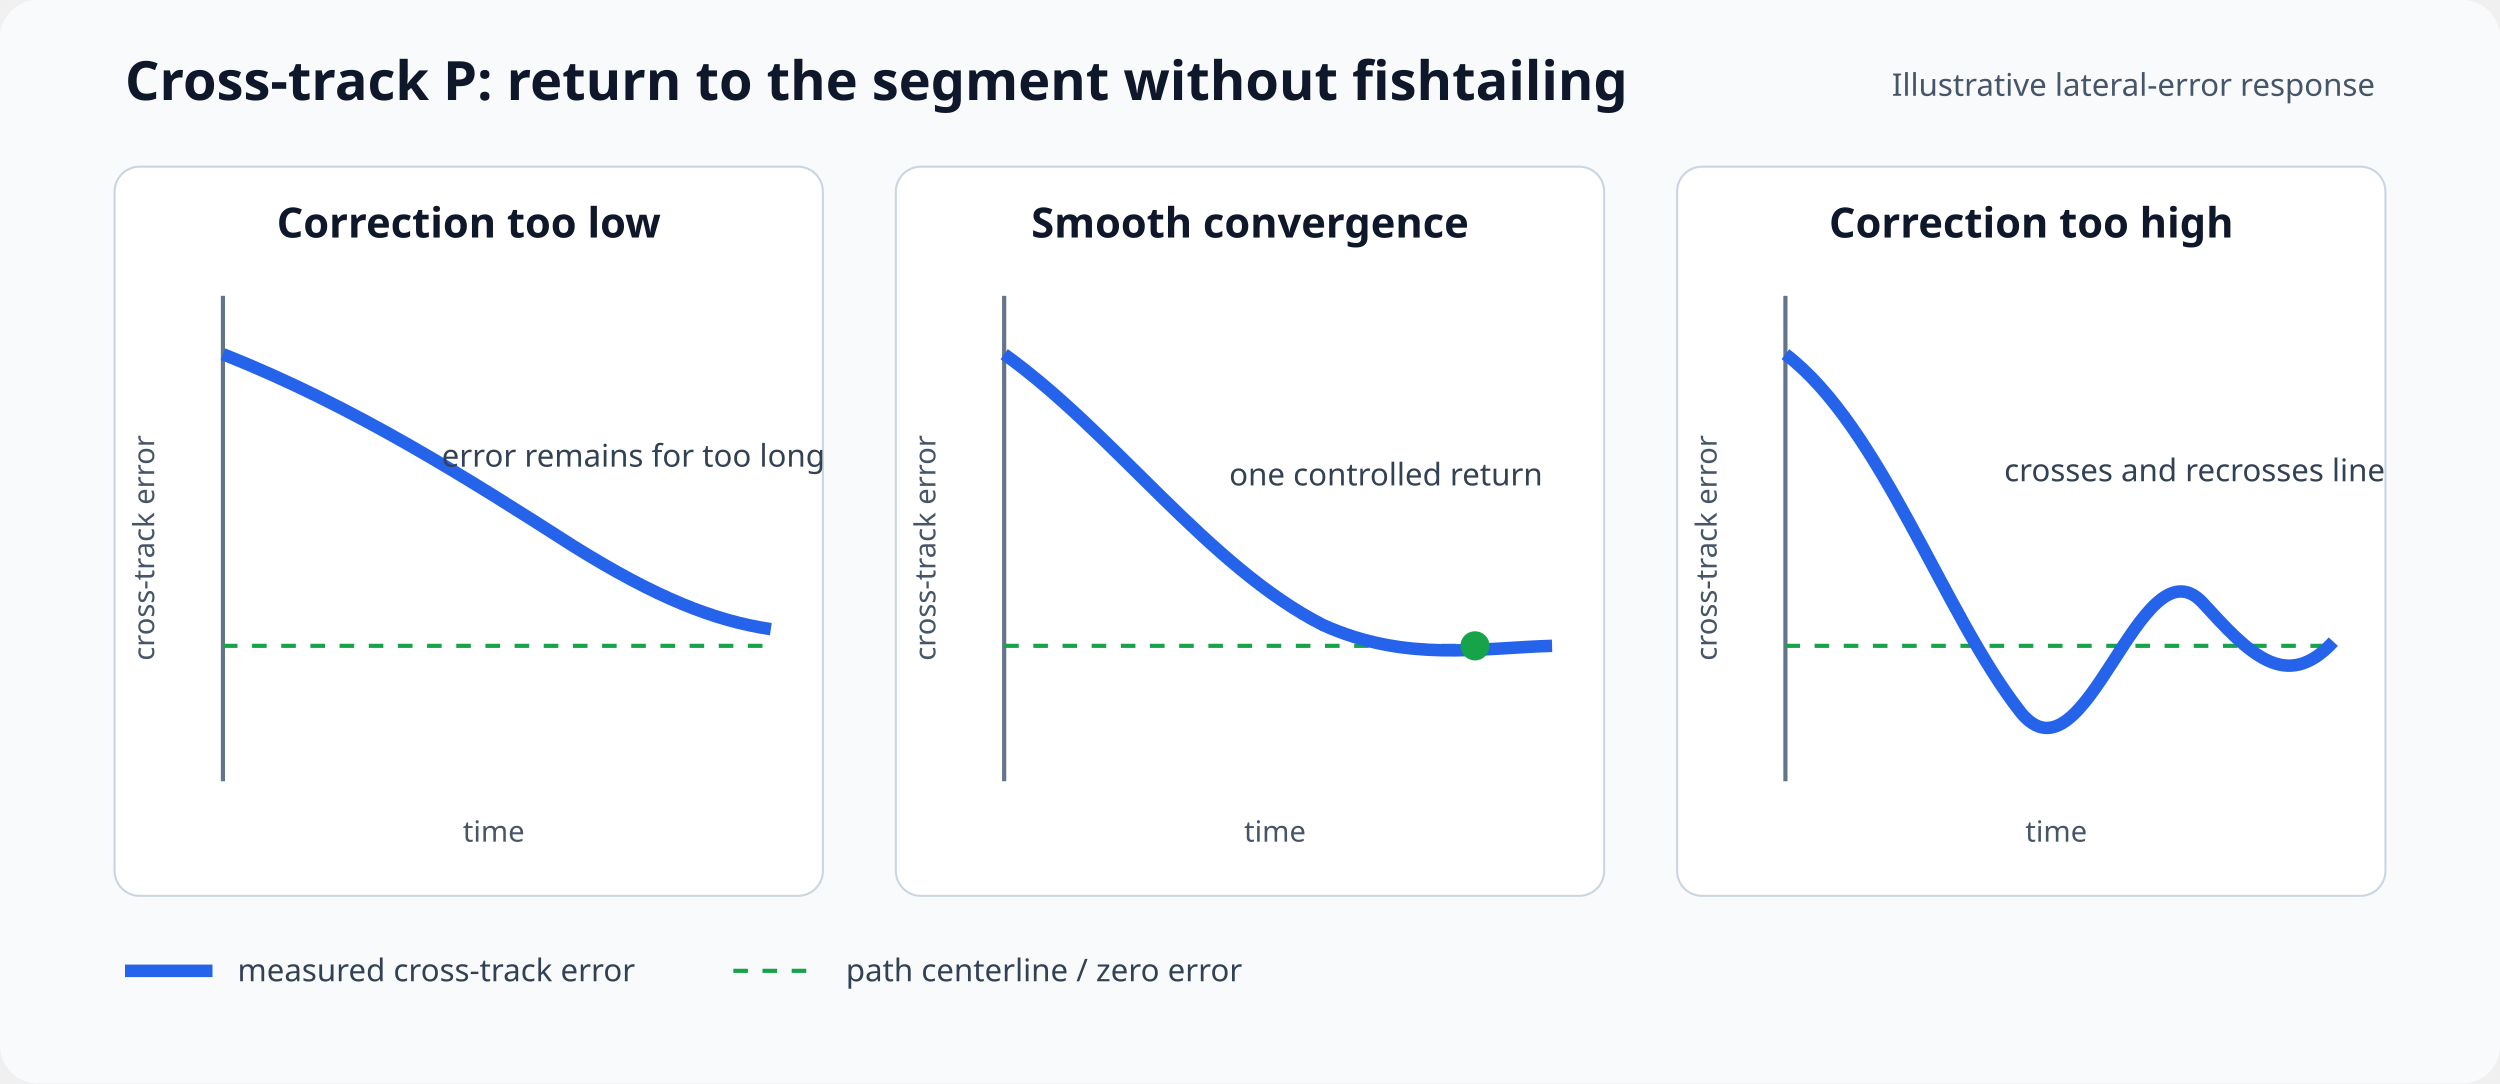
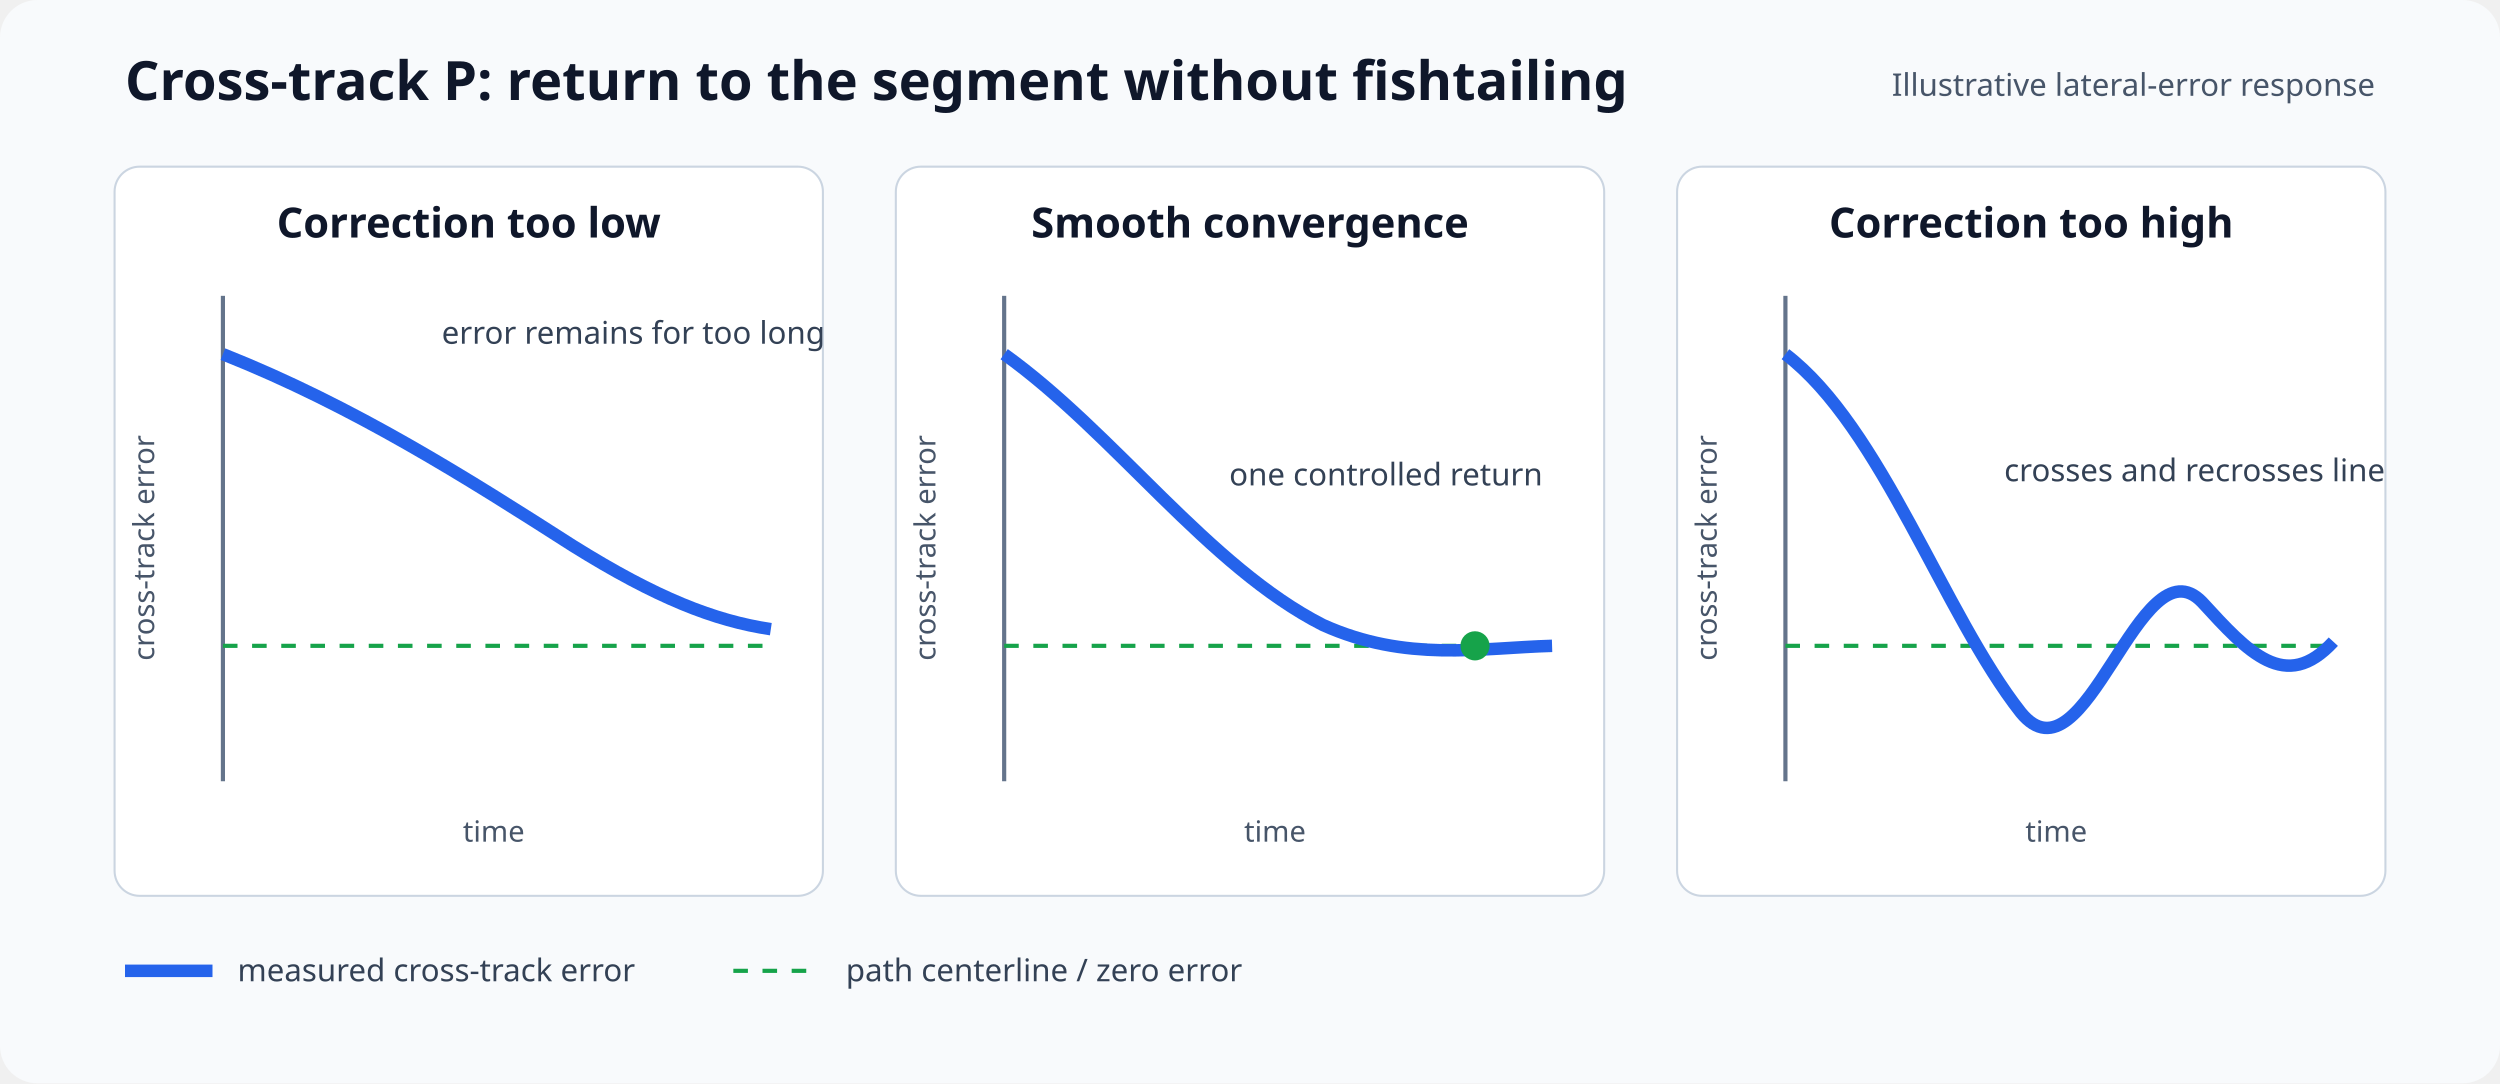
<svg xmlns="http://www.w3.org/2000/svg" viewBox="0 0 1200 520" role="img" aria-labelledby="title desc">
  <rect width="1200" height="520" rx="18" fill="#f8fafc" />
  <text x="60" y="48" fill="#0f172a" font-family="system-ui, sans-serif" font-size="26" font-weight="700">Cross-track P: return to the segment without fishtailing</text>
  <text x="1140" y="46" text-anchor="end" fill="#475569" font-family="system-ui, sans-serif" font-size="15">Illustrative lateral-error response</text>
  <g font-family="system-ui, sans-serif">
    <g transform="translate(55 80)">
      <rect width="340" height="350" rx="12" fill="#ffffff" stroke="#cbd5e1" />
      <text x="170" y="34" text-anchor="middle" fill="#0f172a" font-size="20" font-weight="700">Correction too low</text>
      <line x1="52" y1="62" x2="52" y2="295" stroke="#64748b" stroke-width="2" />
      <line x1="52" y1="230" x2="315" y2="230" stroke="#16a34a" stroke-width="2" stroke-dasharray="7 7" />
      <path d="M52 90 C115 115 170 150 220 182 C260 207 288 218 315 222" fill="none" stroke="#2563eb" stroke-width="6" />
-       <text x="157" y="144" fill="#334155" font-size="15">error remains for too long</text>
+       <text x="157" y="85" fill="#334155" font-size="15">error remains for too long</text>
      <text x="182" y="324" text-anchor="middle" fill="#475569" font-size="14">time</text>
      <text transform="translate(19 183) rotate(-90)" text-anchor="middle" fill="#475569" font-size="14">cross-track error</text>
    </g>
    <g transform="translate(430 80)">
      <rect width="340" height="350" rx="12" fill="#ffffff" stroke="#cbd5e1" />
      <text x="170" y="34" text-anchor="middle" fill="#0f172a" font-size="20" font-weight="700">Smooth convergence</text>
      <line x1="52" y1="62" x2="52" y2="295" stroke="#64748b" stroke-width="2" />
      <line x1="52" y1="230" x2="315" y2="230" stroke="#16a34a" stroke-width="2" stroke-dasharray="7 7" />
      <path d="M52 90 C105 128 150 192 205 220 C245 238 280 231 315 230" fill="none" stroke="#2563eb" stroke-width="6" />
      <circle cx="278" cy="230" r="7" fill="#16a34a" />
      <text x="160" y="153" fill="#334155" font-size="15">one controlled return</text>
      <text x="182" y="324" text-anchor="middle" fill="#475569" font-size="14">time</text>
      <text transform="translate(19 183) rotate(-90)" text-anchor="middle" fill="#475569" font-size="14">cross-track error</text>
    </g>
    <g transform="translate(805 80)">
      <rect width="340" height="350" rx="12" fill="#ffffff" stroke="#cbd5e1" />
      <text x="170" y="34" text-anchor="middle" fill="#0f172a" font-size="20" font-weight="700">Correction too high</text>
      <line x1="52" y1="62" x2="52" y2="295" stroke="#64748b" stroke-width="2" />
      <line x1="52" y1="230" x2="315" y2="230" stroke="#16a34a" stroke-width="2" stroke-dasharray="7 7" />
      <path d="M52 90 C98 125 128 215 165 262 C196 300 222 178 252 209 C274 233 292 253 315 228" fill="none" stroke="#2563eb" stroke-width="6" />
      <text x="157" y="151" fill="#334155" font-size="15">crosses and recrosses line</text>
      <text x="182" y="324" text-anchor="middle" fill="#475569" font-size="14">time</text>
      <text transform="translate(19 183) rotate(-90)" text-anchor="middle" fill="#475569" font-size="14">cross-track error</text>
    </g>
  </g>
  <g transform="translate(60 466)" font-family="system-ui, sans-serif" font-size="15">
    <line x1="0" y1="0" x2="42" y2="0" stroke="#2563eb" stroke-width="6" />
    <text x="54" y="5" fill="#334155">measured cross-track error</text>
    <line x1="292" y1="0" x2="334" y2="0" stroke="#16a34a" stroke-width="2" stroke-dasharray="7 7" />
    <text x="346" y="5" fill="#334155">path centerline / zero error</text>
  </g>
</svg>
